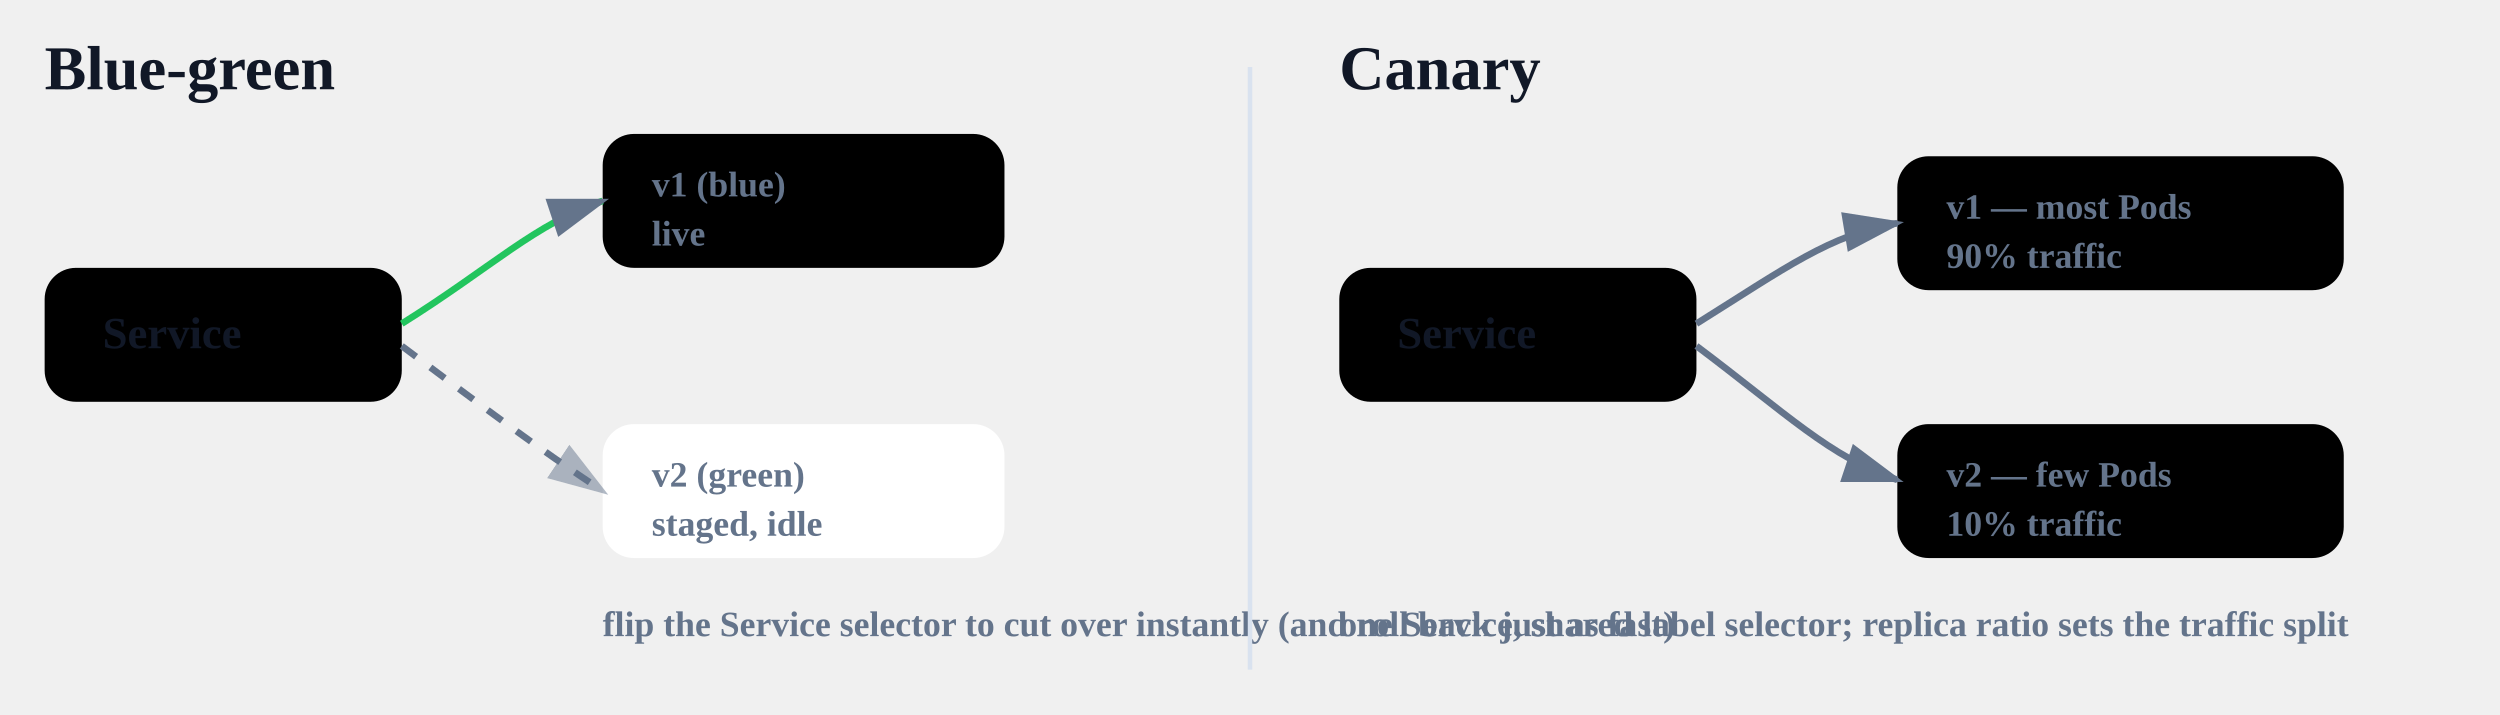
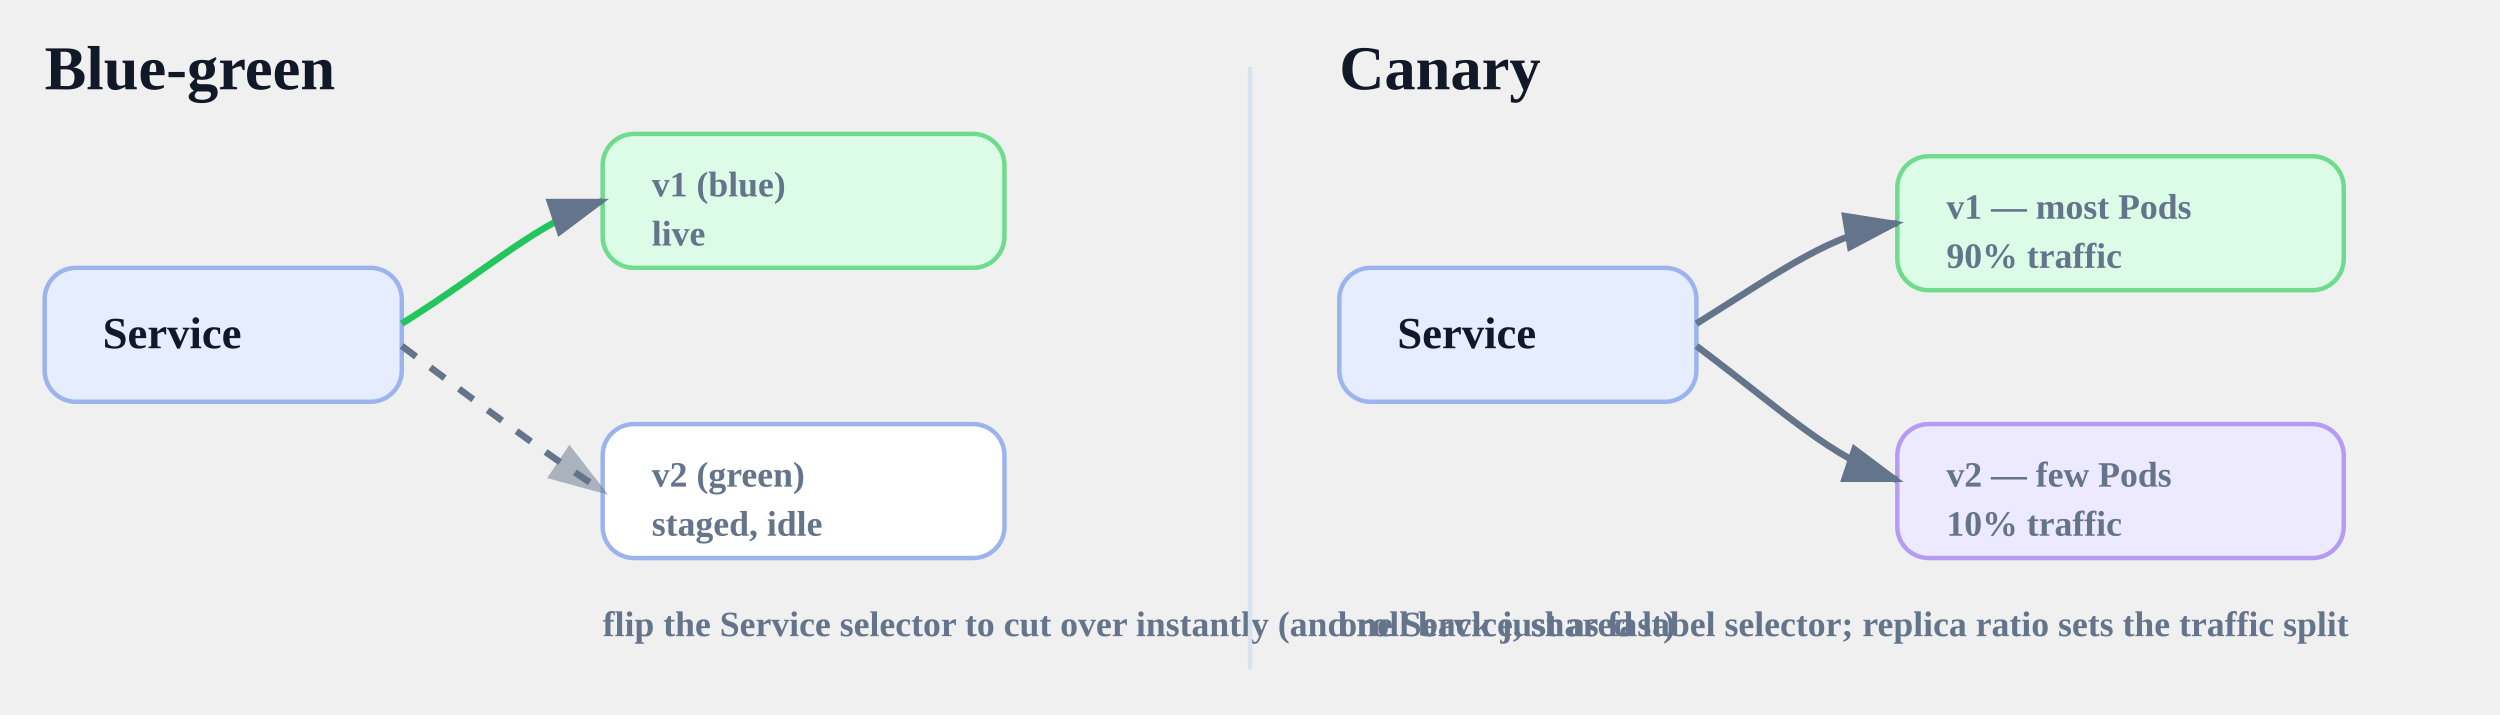
<svg xmlns="http://www.w3.org/2000/svg" aria-label="Blue-green and canary deployment strategies" class="diagram" role="img" viewBox="0 0 1120 320">
-   <style>
- .box { fill: color-mix(in srgb, var(--accent, #326ce5) 7%, transparent); stroke: var(--line, #d9e2ef); stroke-width: 2; }
- .worker { fill: color-mix(in srgb, var(--accent-2, #14b8a6) 7%, transparent); }
- .node { fill: var(--paper-solid, #ffffff); stroke: color-mix(in srgb, var(--accent, #326ce5) 45%, var(--line, #d9e2ef)); stroke-width: 2; }
- .api { fill: color-mix(in srgb, var(--accent, #326ce5) 16%, var(--paper-solid, #ffffff)); }
- .etcd { fill: color-mix(in srgb, var(--warn, #f59e0b) 18%, var(--paper-solid, #ffffff)); }
- .pod { fill: color-mix(in srgb, var(--good, #22c55e) 16%, var(--paper-solid, #ffffff)); stroke: color-mix(in srgb, var(--good, #22c55e) 55%, var(--line, #d9e2ef)); stroke-width: 2; }
- .line { fill: none; stroke: var(--muted, #64748b); stroke-width: 3; }
- .dashed { stroke-dasharray: 8 8; }
- .arrow { fill: var(--muted, #64748b); }
- .title { fill: var(--ink, #111827); font-size: 28px; font-weight: 900; }
- .label { fill: var(--ink, #111827); font-size: 20px; font-weight: 800; }
- .tiny { fill: var(--muted, #64748b); font-size: 16px; font-weight: 700; }
- .attract { fill: color-mix(in srgb, var(--good, #22c55e) 16%, var(--paper-solid, #ffffff)); stroke: color-mix(in srgb, var(--good, #22c55e) 55%, var(--line, #d9e2ef)); stroke-width: 2; }
- .repel { fill: color-mix(in srgb, var(--warn, #f59e0b) 18%, var(--paper-solid, #ffffff)); stroke: color-mix(in srgb, var(--warn, #f59e0b) 55%, var(--line, #d9e2ef)); stroke-width: 2; }
- .ctrl { fill: color-mix(in srgb, var(--accent-3, #8b5cf6) 15%, var(--paper-solid, #ffffff)); stroke: color-mix(in srgb, var(--accent-3, #8b5cf6) 50%, var(--line, #d9e2ef)); stroke-width: 2; }
- .ok-line { fill: none; stroke: var(--good, #22c55e); stroke-width: 3; }
- .bad-line { fill: none; stroke: var(--warn, #f59e0b); stroke-width: 3; }
- .ok-arrow { fill: var(--good, #22c55e); }
- .bad-arrow { fill: var(--warn, #f59e0b); }
- .gate { fill: color-mix(in srgb, var(--accent, #326ce5) 12%, var(--paper-solid, #ffffff)); stroke: color-mix(in srgb, var(--accent, #326ce5) 45%, var(--line, #d9e2ef)); stroke-width: 2; }
- .divider { stroke: var(--line, #d9e2ef); stroke-width: 2; }
- </style>
  <defs>
    <marker id="arrowDep" markerHeight="10" markerWidth="10" orient="auto" refX="8" refY="3">
-       <path class="arrow" d="M0,0 L0,6 L9,3 z" />
+       <path class="arrow" d="M0,0 L0,6 L9,3 z" fill="#64748b" />
    </marker>
    <marker id="arrowDepMute" markerHeight="10" markerWidth="10" orient="auto" refX="8" refY="3">
-       <path class="arrow" d="M0,0 L0,6 L9,3 z" opacity="0.5" />
+       <path class="arrow" d="M0,0 L0,6 L9,3 z" opacity="0.5" fill="#64748b" />
    </marker>
  </defs>
-   <text class="title" x="20" y="40">Blue-green</text>
-   <rect class="gate" height="60" rx="14" width="160" x="20" y="120" />
-   <text class="label" x="46" y="156">Service</text>
-   <rect class="pod" height="60" rx="14" width="180" x="270" y="60" />
-   <text class="tiny" x="292" y="88">v1 (blue)</text>
-   <text class="tiny" x="292" y="110">live</text>
-   <rect class="node" height="60" rx="14" width="180" x="270" y="190" />
-   <text class="tiny" x="292" y="218">v2 (green)</text>
-   <text class="tiny" x="292" y="240">staged, idle</text>
-   <path class="ok-line" d="M180 145 C220 120 240 100 270 90" marker-end="url(#arrowDep)" />
-   <path class="line dashed" d="M180 155 C220 185 240 200 270 220" marker-end="url(#arrowDepMute)" />
-   <text class="tiny" x="270" y="285">flip the Service selector to cut over instantly (and roll back just as fast)</text>
-   <line class="divider" x1="560" x2="560" y1="30" y2="300" />
-   <text class="title" x="600" y="40">Canary</text>
-   <rect class="gate" height="60" rx="14" width="160" x="600" y="120" />
-   <text class="label" x="626" y="156">Service</text>
-   <rect class="pod" height="60" rx="14" width="200" x="850" y="70" />
-   <text class="tiny" x="872" y="98">v1 — most Pods</text>
-   <text class="tiny" x="872" y="120">90% traffic</text>
-   <rect class="ctrl" height="60" rx="14" width="200" x="850" y="190" />
-   <text class="tiny" x="872" y="218">v2 — few Pods</text>
-   <text class="tiny" x="872" y="240">10% traffic</text>
-   <path class="line" d="M760 145 C800 120 820 105 850 100" marker-end="url(#arrowDep)" />
-   <path class="line" d="M760 155 C800 185 820 205 850 215" marker-end="url(#arrowDep)" />
-   <text class="tiny" x="600" y="285">one Service, shared label selector; replica ratio sets the traffic split</text>
+   <text class="title" x="20" y="40" fill="#111827" font-size="28" font-weight="900">Blue-green</text>
+   <rect class="gate" height="60" rx="14" width="160" x="20" y="120" fill="#e5edff" stroke="#9bb4ee" stroke-width="2" />
+   <text class="label" x="46" y="156" fill="#111827" font-size="20" font-weight="800">Service</text>
+   <rect class="pod" height="60" rx="14" width="180" x="270" y="60" fill="#dcfce7" stroke="#6edb8d" stroke-width="2" />
+   <text class="tiny" x="292" y="88" fill="#64748b" font-size="16" font-weight="700">v1 (blue)</text>
+   <text class="tiny" x="292" y="110" fill="#64748b" font-size="16" font-weight="700">live</text>
+   <rect class="node" height="60" rx="14" width="180" x="270" y="190" fill="#ffffff" stroke="#9bb4ee" stroke-width="2" />
+   <text class="tiny" x="292" y="218" fill="#64748b" font-size="16" font-weight="700">v2 (green)</text>
+   <text class="tiny" x="292" y="240" fill="#64748b" font-size="16" font-weight="700">staged, idle</text>
+   <path class="ok-line" d="M180 145 C220 120 240 100 270 90" marker-end="url(#arrowDep)" fill="none" stroke="#22c55e" stroke-width="3" />
+   <path class="line dashed" d="M180 155 C220 185 240 200 270 220" marker-end="url(#arrowDepMute)" fill="none" stroke="#64748b" stroke-width="3" stroke-dasharray="8 8" />
+   <text class="tiny" x="270" y="285" fill="#64748b" font-size="16" font-weight="700">flip the Service selector to cut over instantly (and roll back just as fast)</text>
+   <line class="divider" x1="560" x2="560" y1="30" y2="300" stroke="#d9e2ef" stroke-width="2" />
+   <text class="title" x="600" y="40" fill="#111827" font-size="28" font-weight="900">Canary</text>
+   <rect class="gate" height="60" rx="14" width="160" x="600" y="120" fill="#e5edff" stroke="#9bb4ee" stroke-width="2" />
+   <text class="label" x="626" y="156" fill="#111827" font-size="20" font-weight="800">Service</text>
+   <rect class="pod" height="60" rx="14" width="200" x="850" y="70" fill="#dcfce7" stroke="#6edb8d" stroke-width="2" />
+   <text class="tiny" x="872" y="98" fill="#64748b" font-size="16" font-weight="700">v1 — most Pods</text>
+   <text class="tiny" x="872" y="120" fill="#64748b" font-size="16" font-weight="700">90% traffic</text>
+   <rect class="ctrl" height="60" rx="14" width="200" x="850" y="190" fill="#ede9fe" stroke="#b69bf2" stroke-width="2" />
+   <text class="tiny" x="872" y="218" fill="#64748b" font-size="16" font-weight="700">v2 — few Pods</text>
+   <text class="tiny" x="872" y="240" fill="#64748b" font-size="16" font-weight="700">10% traffic</text>
+   <path class="line" d="M760 145 C800 120 820 105 850 100" marker-end="url(#arrowDep)" fill="none" stroke="#64748b" stroke-width="3" />
+   <path class="line" d="M760 155 C800 185 820 205 850 215" marker-end="url(#arrowDep)" fill="none" stroke="#64748b" stroke-width="3" />
+   <text class="tiny" x="600" y="285" fill="#64748b" font-size="16" font-weight="700">one Service, shared label selector; replica ratio sets the traffic split</text>
</svg>
